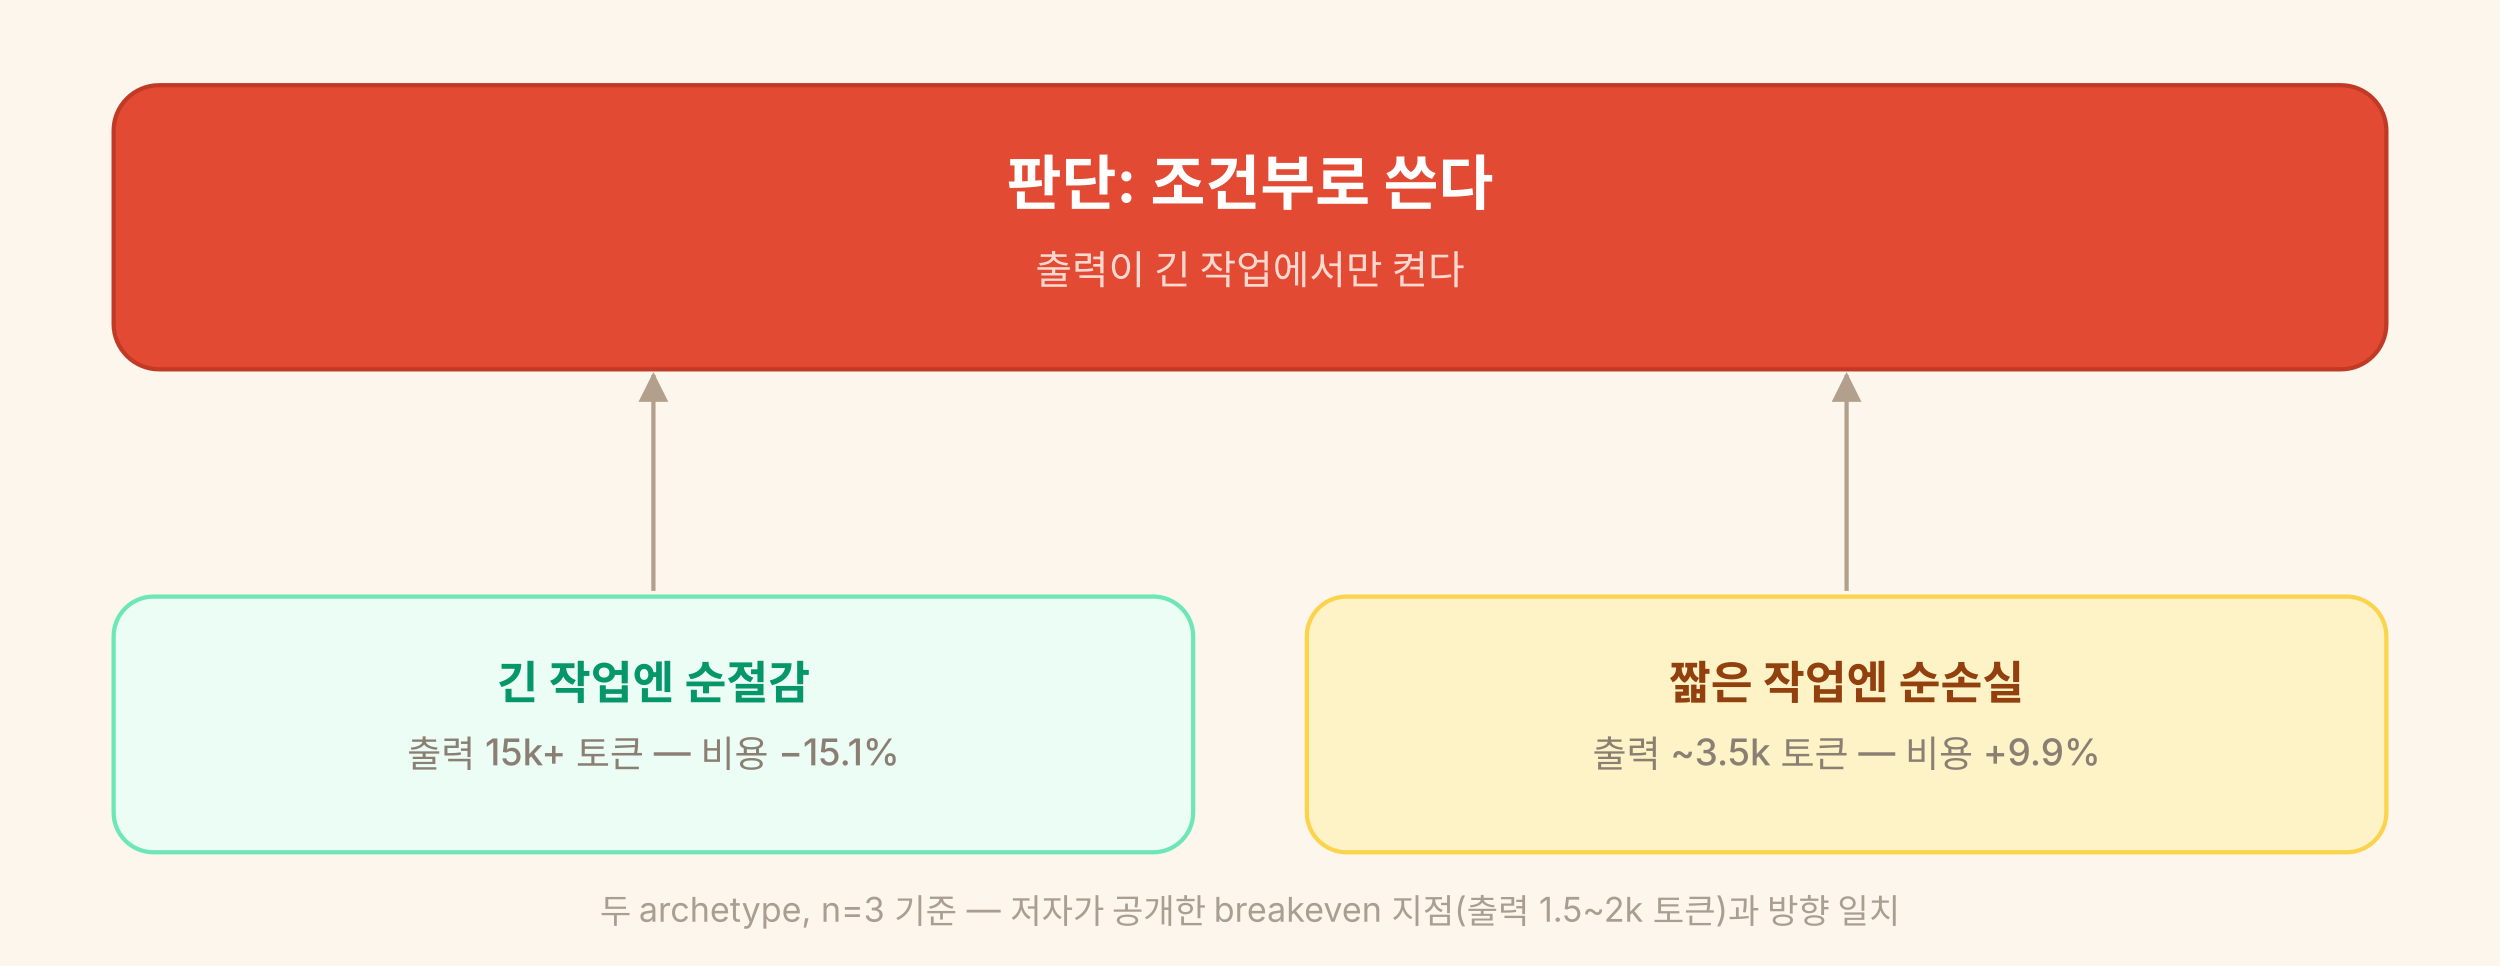
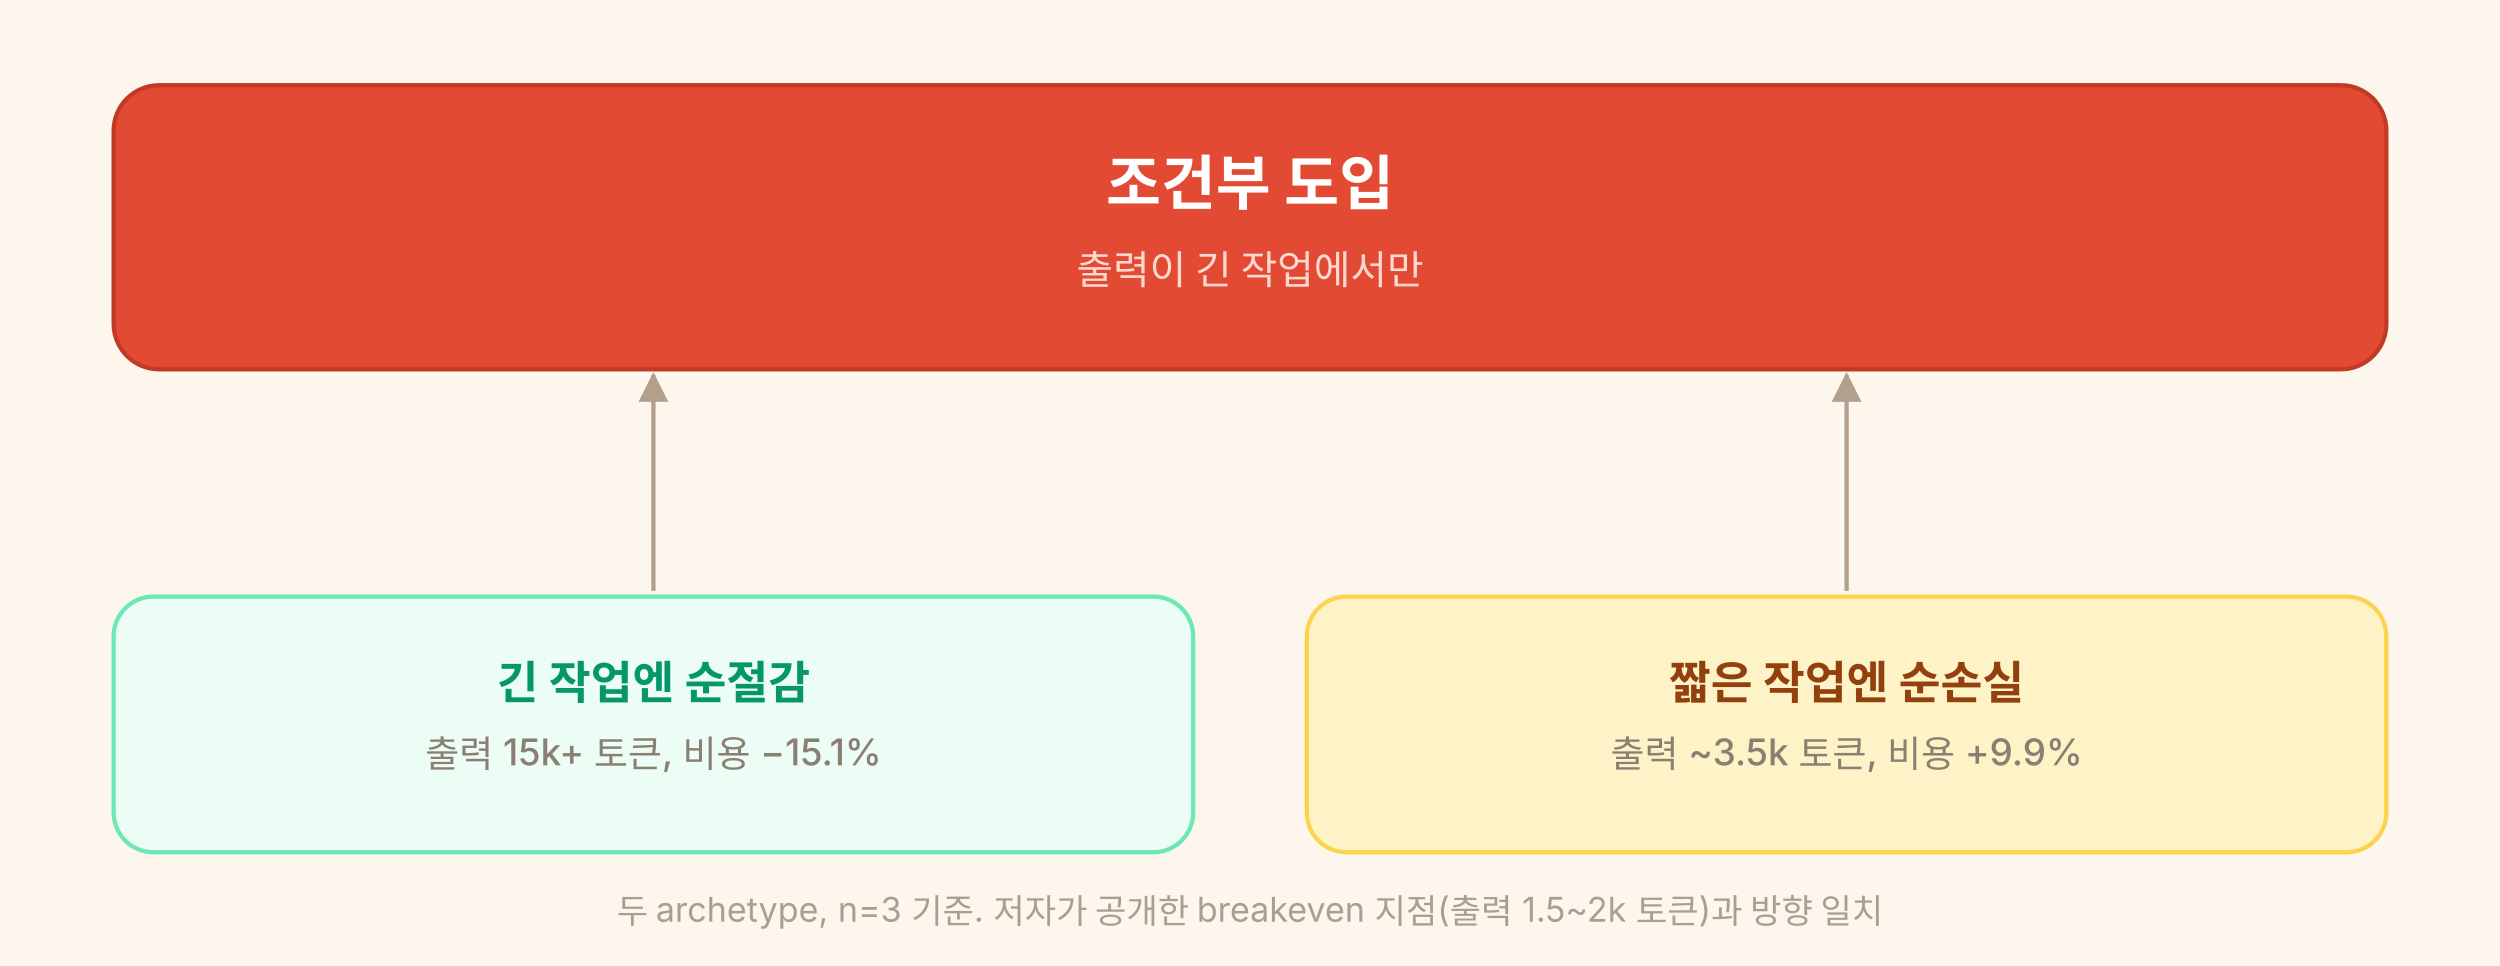
<svg xmlns="http://www.w3.org/2000/svg" viewBox="0 0 880 340" role="img" aria-labelledby="title desc" font-family="ui-sans-serif, system-ui, -apple-system, sans-serif">
  <rect x="0" y="0" width="880" height="340" fill="#fdf6ec" />
  <defs>
    <marker id="arrow" viewBox="0 0 10 10" refX="9" refY="5" markerWidth="7" markerHeight="7" orient="auto-start-reverse">
      <path d="M0,0 L10,5 L0,10 z" fill="#b3a08c" />
    </marker>
  </defs>
  <rect x="40" y="30" width="800" height="100" rx="16" fill="#e34a33" stroke="#c13a26" stroke-width="1.5" />
-   <text x="440" y="72" text-anchor="middle" font-size="21" font-weight="700" fill="#ffffff">판단: 조건부로 쓴다</text>
-   <text x="440" y="100" text-anchor="middle" font-size="14" font-weight="500" fill="#ffd9cf">출력이 긴 작업에서만 켠다</text>
+   <text x="440" y="72" text-anchor="middle" font-size="21" font-weight="700" fill="#ffffff">조건부 도입</text>
+   <text x="440" y="100" text-anchor="middle" font-size="14" font-weight="500" fill="#ffd9cf">출력이 긴 작업에서만</text>
  <line x1="230" y1="208" x2="230" y2="132" stroke="#b3a08c" stroke-width="1.5" marker-end="url(#arrow)" />
  <line x1="650" y1="208" x2="650" y2="132" stroke="#b3a08c" stroke-width="1.5" marker-end="url(#arrow)" />
  <rect x="40" y="210" width="380" height="90" rx="14" fill="#ecfdf5" stroke="#6ee7b7" stroke-width="1.5" />
  <text x="230" y="246" text-anchor="middle" font-size="16" font-weight="700" fill="#059669">긴 작업엔 순절감</text>
-   <text x="230" y="270" text-anchor="middle" font-size="13" font-weight="500" fill="#8a7f72">출력 15k+ 토큰 — 비용 −15.1%</text>
+   <text x="230" y="270" text-anchor="middle" font-size="13" font-weight="500" fill="#8a7f72">출력 15k+ 토큰, 비용 −15.1%</text>
  <rect x="460" y="210" width="380" height="90" rx="14" fill="#fef3c7" stroke="#fcd34d" stroke-width="1.5" />
  <text x="650" y="246" text-anchor="middle" font-size="16" font-weight="700" fill="#92400e">짧은 작업엔 순손실</text>
-   <text x="650" y="270" text-anchor="middle" font-size="13" font-weight="500" fill="#8a7f72">출력 ~3.5k 토큰 — 비용 +9.9%</text>
-   <text x="440" y="325" text-anchor="middle" font-size="12" fill="#a89f92">두 archetype, n=3 기준 — 저자가 공개한 breakeven 지점(출력 1.5~2k 토큰)과 방향 일치</text>
+   <text x="650" y="270" text-anchor="middle" font-size="13" font-weight="500" fill="#8a7f72">출력 ~3.5k 토큰, 비용 +9.9%</text>
+   <text x="440" y="325" text-anchor="middle" font-size="12" fill="#a89f92">두 archetype, n=3 기준. 저자가 공개한 breakeven 지점(출력 1.5~2k 토큰)과 방향 일치</text>
</svg>
